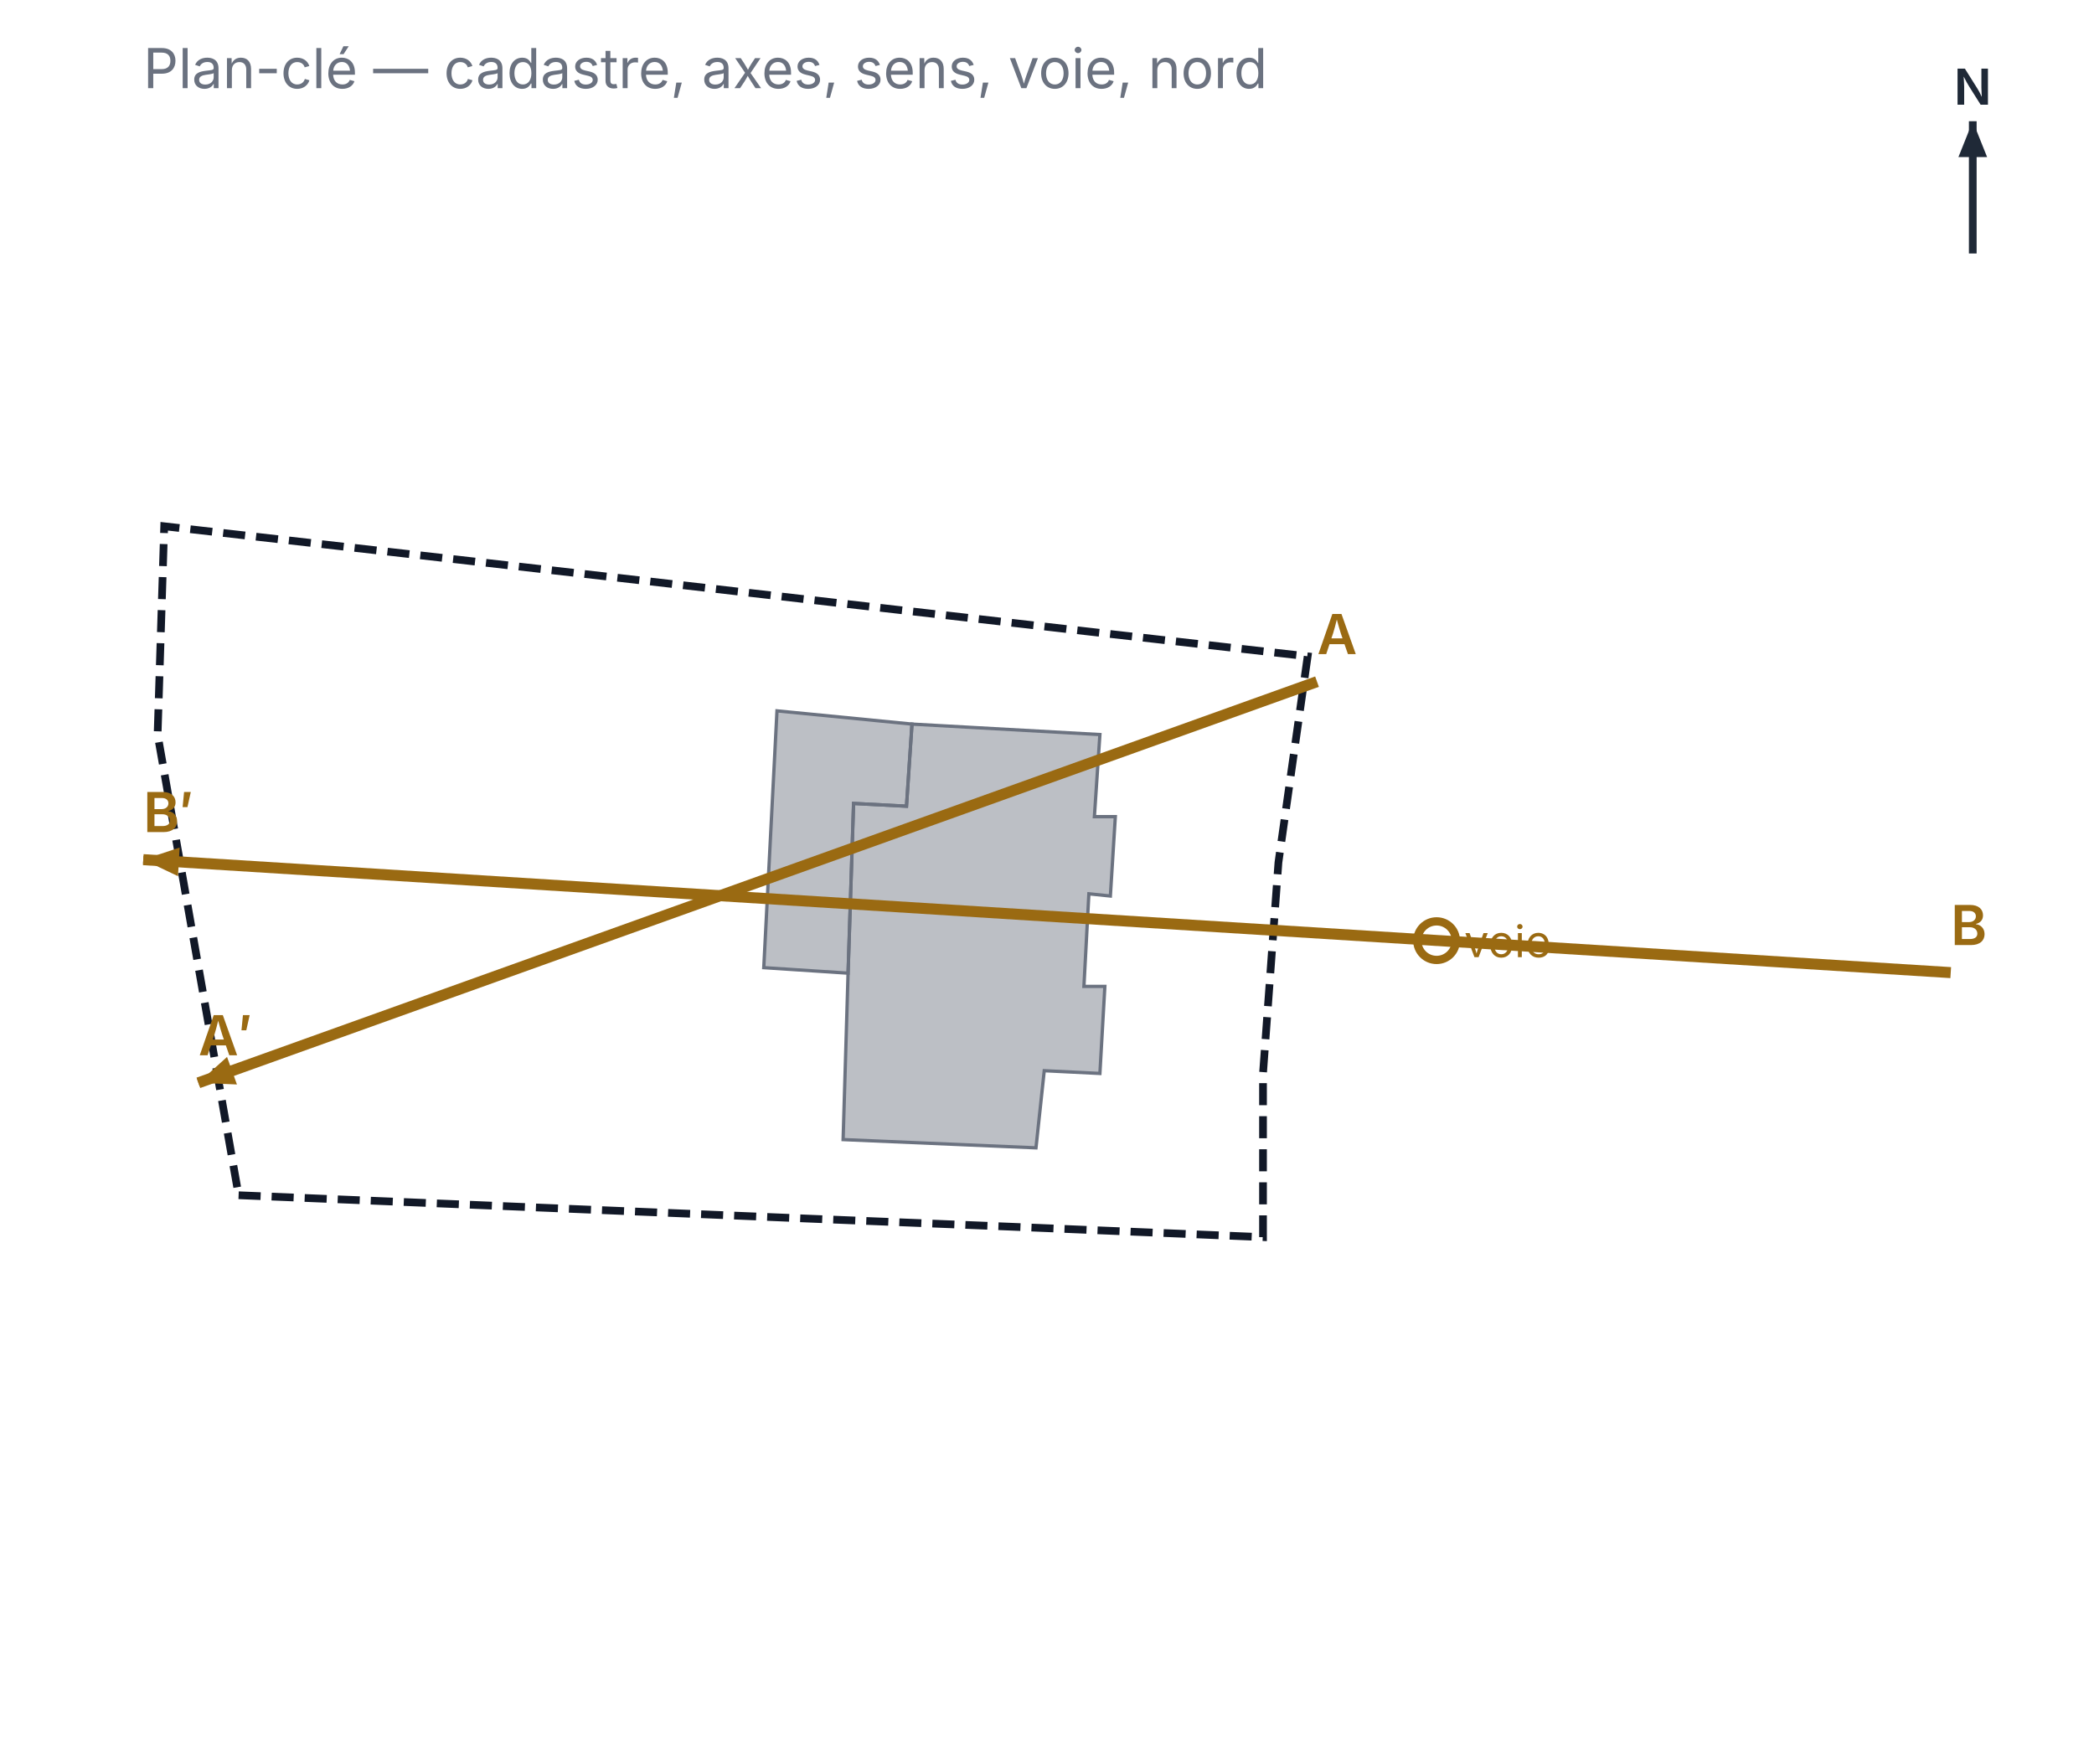
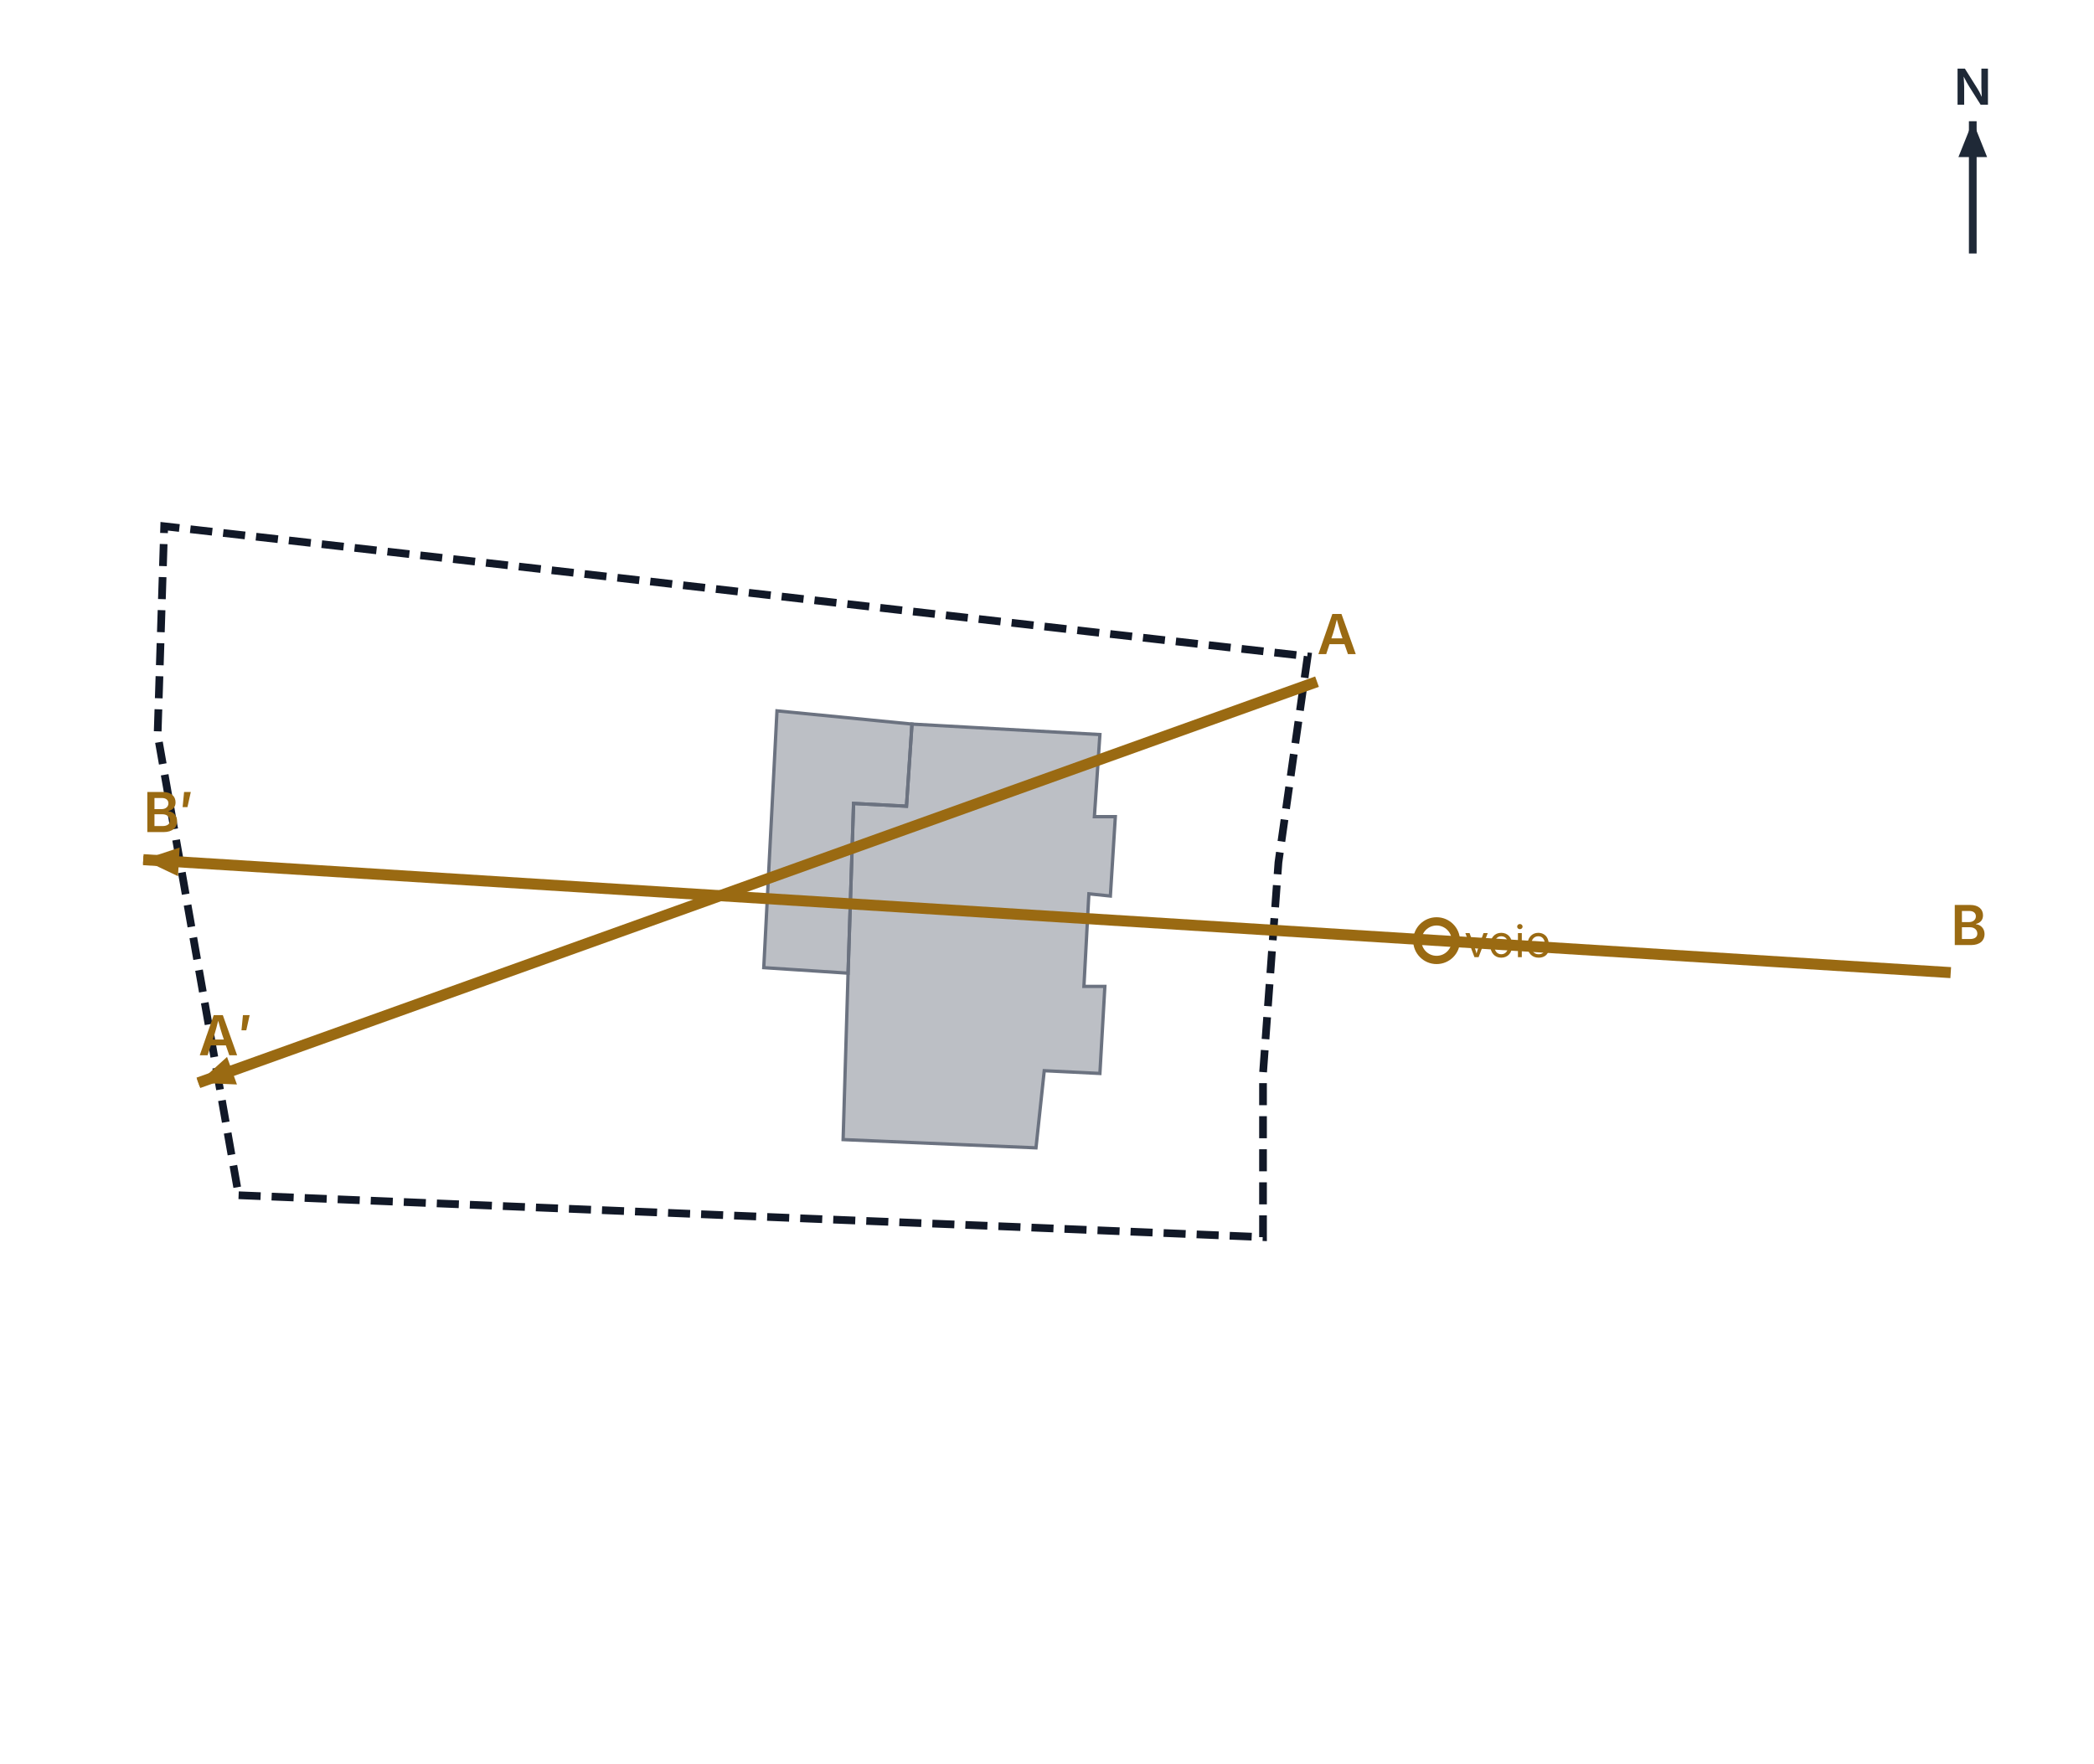
<svg xmlns="http://www.w3.org/2000/svg" viewBox="0 0 380 320" width="380" height="320" role="img" aria-label="Plan-clé des coupes" font-family="Inter, Helvetica, Arial, sans-serif" style="background:#ffffff">
  <path d="M153.0,206.8L188.0,208.3L189.5,194.3L199.6,194.8L200.5,179.0L196.7,179.0L197.6,162.2L201.5,162.6L202.4,148.2L198.6,148.2L199.6,133.3L165.5,131.4L164.5,146.3L154.9,145.8L153.9,176.6L153.0,206.8Z" fill="#6b7280" fill-opacity="0.45" stroke="#6b7280" stroke-width="0.6" fill-rule="evenodd" />
  <path d="M153.9,176.6L154.9,145.8L164.5,146.3L165.5,131.4L141.0,129.0L138.6,175.6L153.9,176.6Z" fill="#6b7280" fill-opacity="0.45" stroke="#6b7280" stroke-width="0.6" fill-rule="evenodd" />
  <path d="M43.3,216.9L148.1,221.2L183.2,222.6L229.2,224.5L229.2,194.8L232.0,156.5L237.3,119.1L197.5,114.6L162.4,110.6L151.0,109.3L110.8,104.7L29.8,95.5L28.6,133.3L43.3,216.9Z" fill="none" stroke="#111827" stroke-width="1.4" stroke-dasharray="4 2" fill-rule="evenodd" />
  <line x1="239.0" y1="123.7" x2="36.0" y2="196.5" stroke="#9a6a12" stroke-width="2" />
  <line x1="92.8" y1="176.1" x2="36.0" y2="196.5" stroke="#9a6a12" stroke-width="1.4" />
  <polygon points="36.0,196.5 41.2,191.8 43.0,196.8" fill="#9a6a12" />
  <text x="239.0" y="118.7" font-size="10" font-weight="600" fill="#9a6a12">A</text>
  <text x="36.0" y="191.5" font-size="10" font-weight="600" fill="#9a6a12">A′</text>
  <line x1="354.0" y1="176.5" x2="26.0" y2="156.0" stroke="#9a6a12" stroke-width="2" />
  <line x1="117.8" y1="161.7" x2="26.0" y2="156.0" stroke="#9a6a12" stroke-width="1.4" />
  <polygon points="26.0,156.0 32.6,153.8 32.3,159.0" fill="#9a6a12" />
  <text x="354.0" y="171.5" font-size="10" font-weight="600" fill="#9a6a12">B</text>
  <text x="26.0" y="151.0" font-size="10" font-weight="600" fill="#9a6a12">B′</text>
  <circle cx="260.7" cy="170.7" r="3.5" fill="none" stroke="#9a6a12" stroke-width="1.5" />
  <text x="265.7" y="173.7" font-size="8" fill="#9a6a12">voie</text>
  <line x1="358.0" y1="46.0" x2="358.0" y2="22.0" stroke="#1f2937" stroke-width="1.4" />
  <polygon points="358.0,22.0 360.6,28.5 355.4,28.5" fill="#1f2937" />
  <text x="358.0" y="19.0" text-anchor="middle" font-size="9" font-weight="600" fill="#1f2937">N</text>
-   <text x="26" y="16" font-size="10" fill="#6b7280">Plan-clé — cadastre, axes, sens, voie, nord</text>
</svg>
